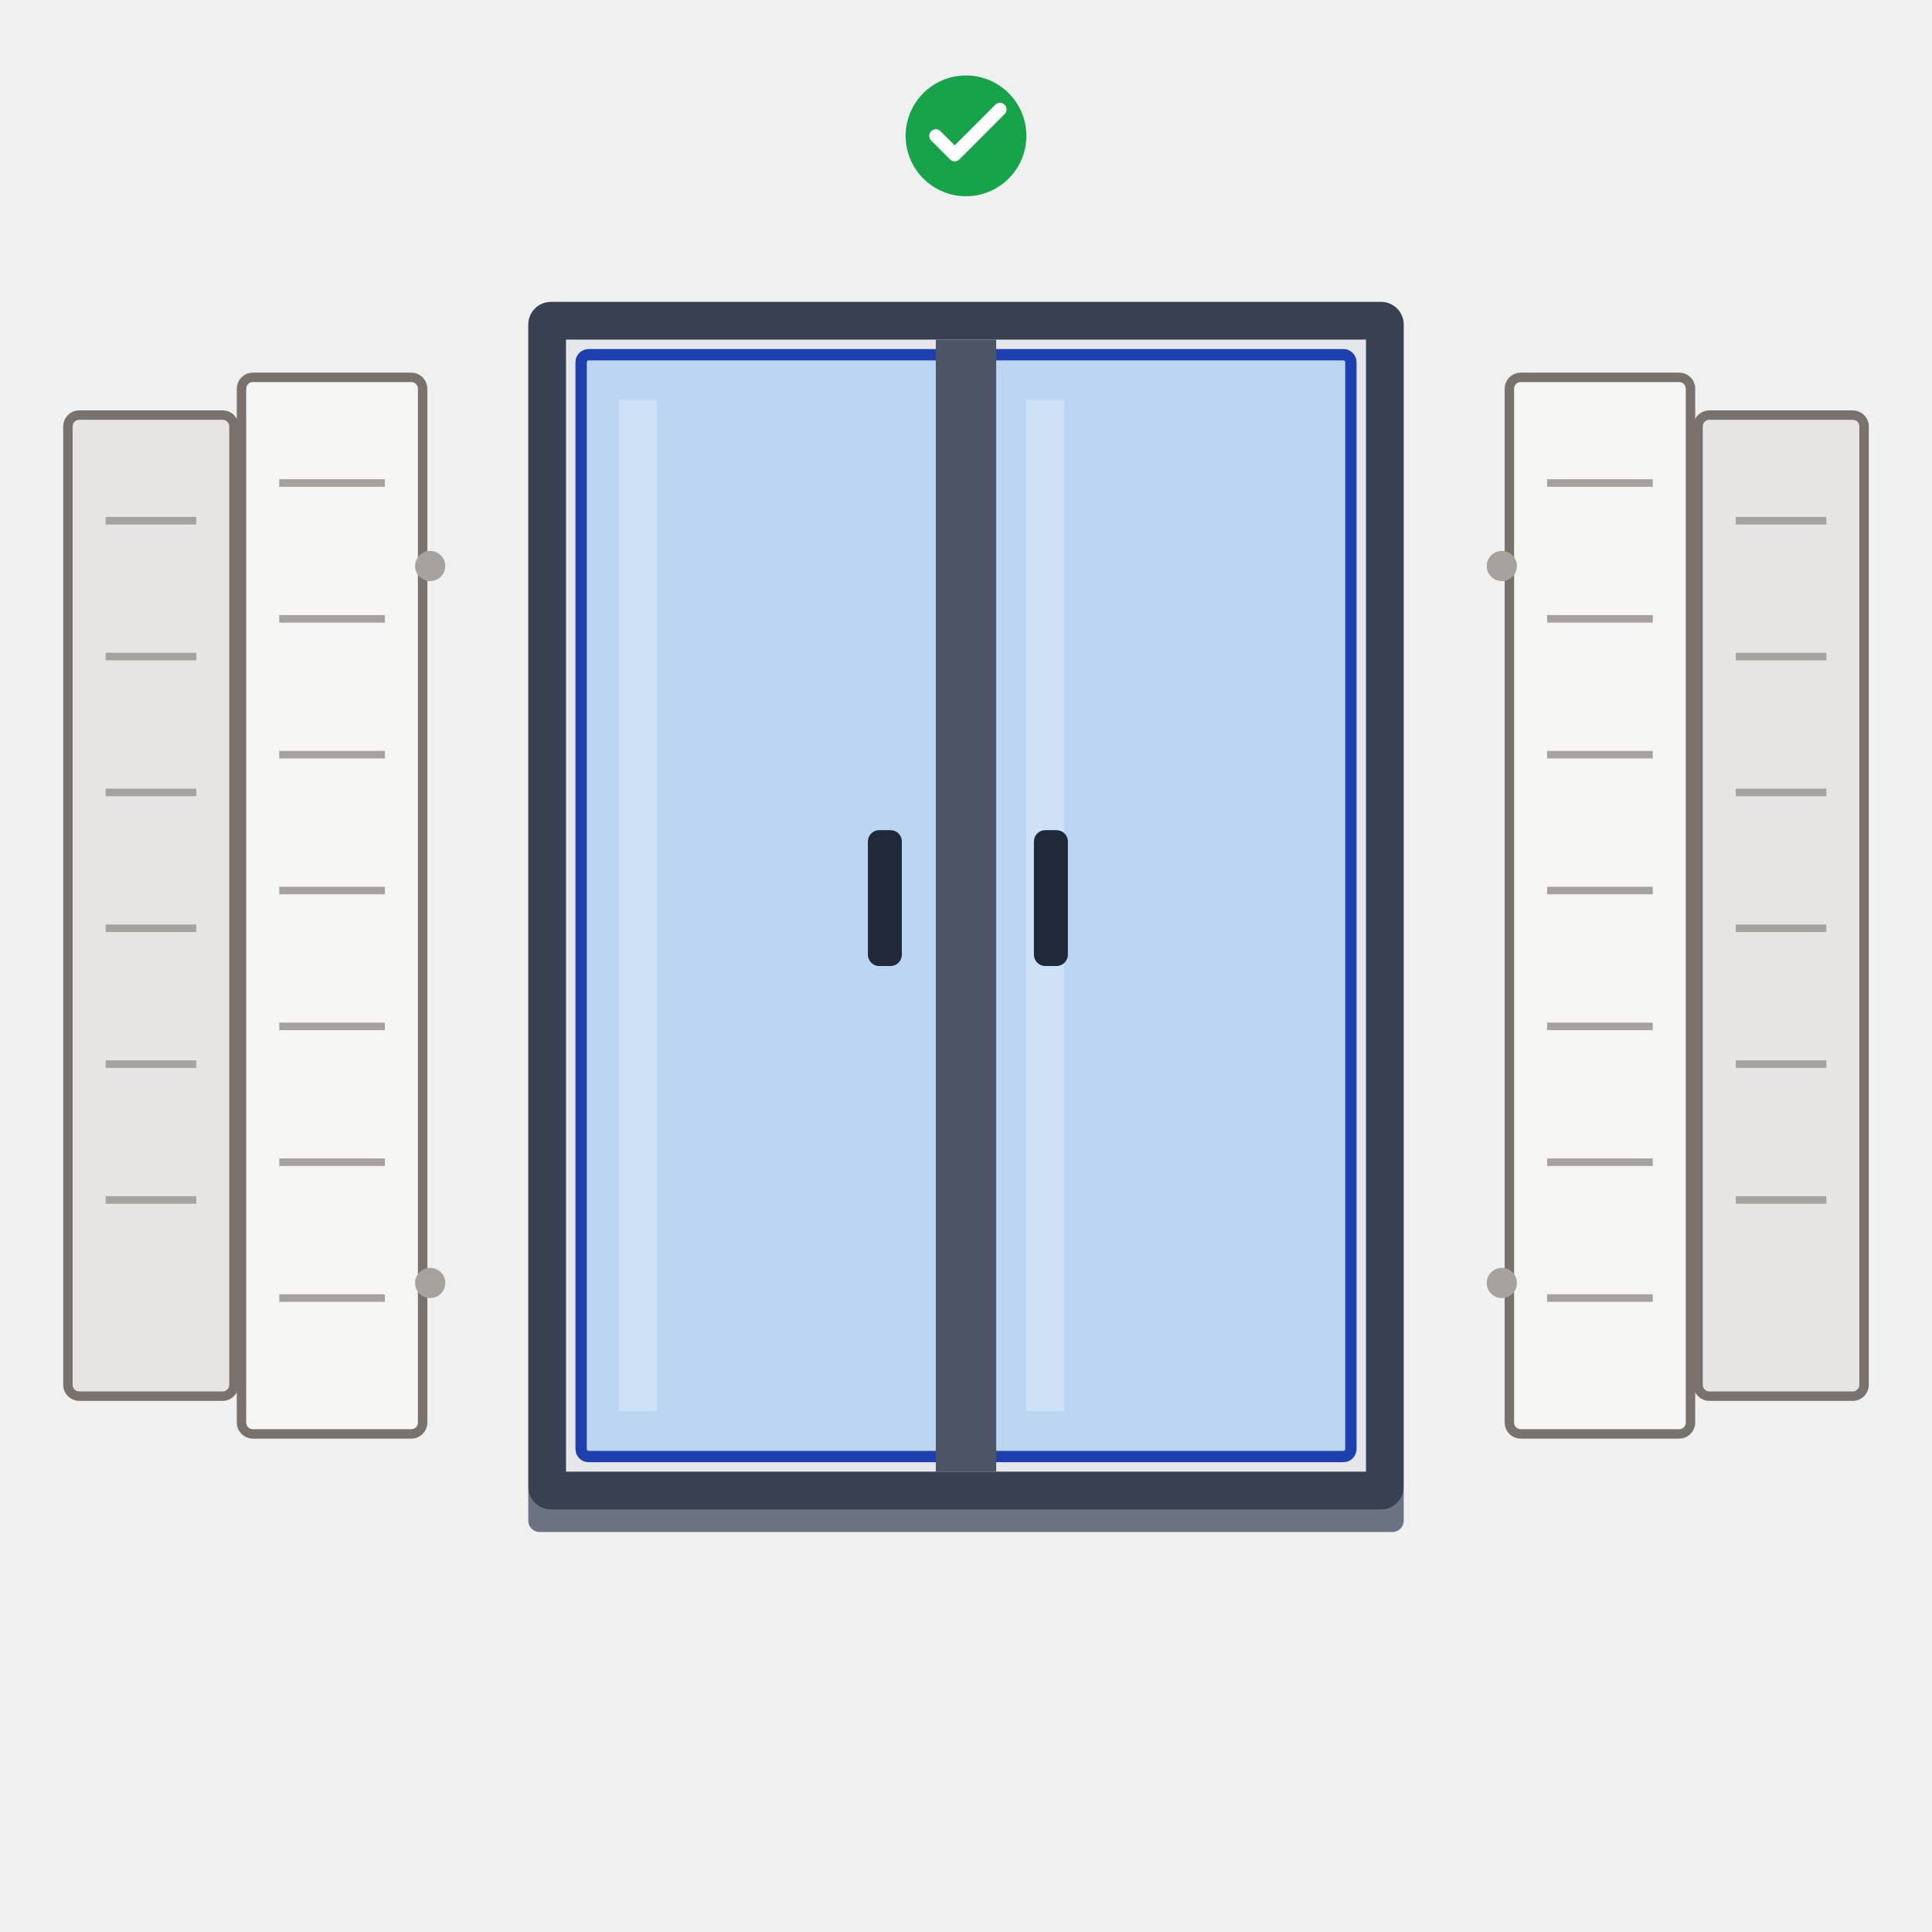
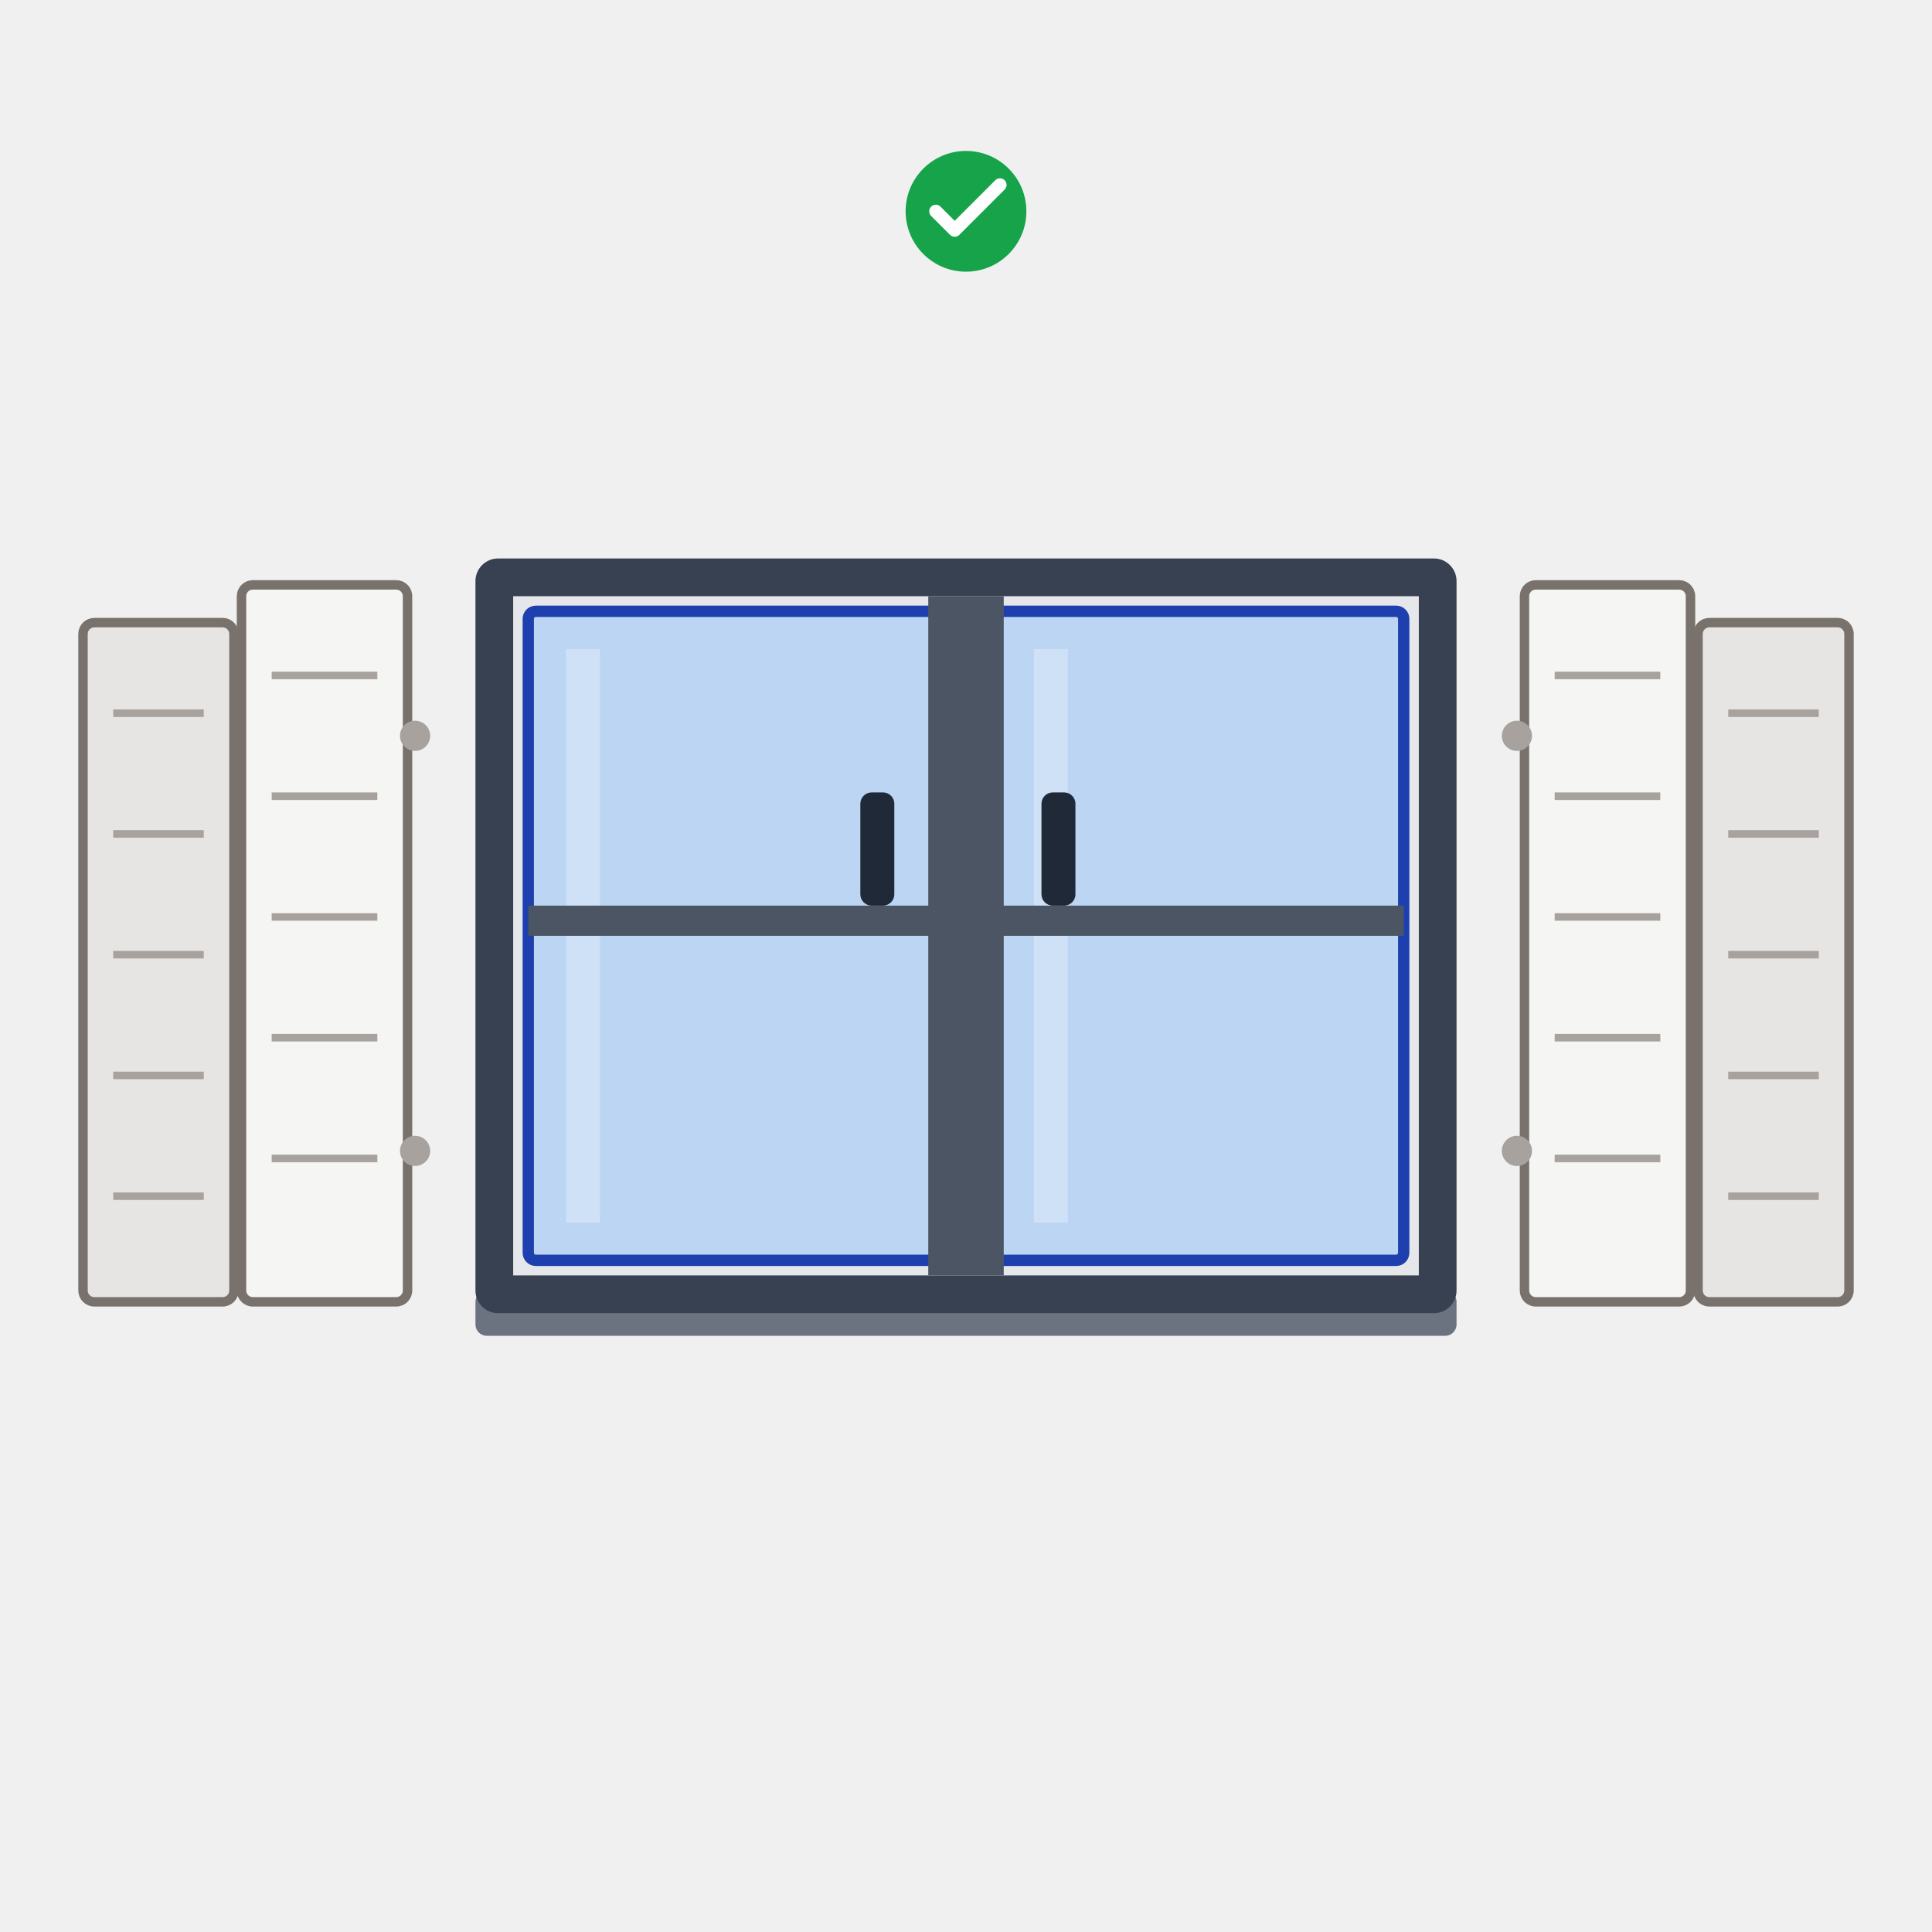
<svg xmlns="http://www.w3.org/2000/svg" viewBox="0 0 512 512" width="512" height="512">
-   <rect x="140" y="392" width="232" height="14" rx="3" fill="#6b7280" />
-   <rect x="140" y="80" width="232" height="320" rx="6" fill="#374151" />
-   <rect x="150" y="90" width="212" height="300" fill="#e5e7eb" />
-   <rect x="154" y="94" width="96" height="292" rx="2" fill="#93c5fd" fill-opacity="0.5" stroke="#1e40af" stroke-width="3" />
-   <path d="M164 106v268h10V106z" fill="#fff" fill-opacity="0.28" />
-   <rect x="262" y="94" width="96" height="292" rx="2" fill="#93c5fd" fill-opacity="0.5" stroke="#1e40af" stroke-width="3" />
-   <path d="M272 106v268h10V106z" fill="#fff" fill-opacity="0.28" />
-   <rect x="248" y="90" width="16" height="300" fill="#4b5563" />
-   <rect x="230" y="220" width="9" height="36" rx="3" fill="#1f2937" />
-   <rect x="274" y="220" width="9" height="36" rx="3" fill="#1f2937" />
-   <rect x="18" y="110" width="44" height="260" rx="3" fill="#e7e5e4" stroke="#78716c" stroke-width="2.5" />
-   <line x1="28" y1="138" x2="52" y2="138" stroke="#a8a29e" stroke-width="2" />
-   <line x1="28" y1="174" x2="52" y2="174" stroke="#a8a29e" stroke-width="2" />
-   <line x1="28" y1="210" x2="52" y2="210" stroke="#a8a29e" stroke-width="2" />
-   <line x1="28" y1="246" x2="52" y2="246" stroke="#a8a29e" stroke-width="2" />
-   <line x1="28" y1="282" x2="52" y2="282" stroke="#a8a29e" stroke-width="2" />
-   <line x1="28" y1="318" x2="52" y2="318" stroke="#a8a29e" stroke-width="2" />
-   <rect x="64" y="100" width="48" height="280" rx="3" fill="#f5f5f4" stroke="#78716c" stroke-width="2.5" />
-   <line x1="74" y1="128" x2="102" y2="128" stroke="#a8a29e" stroke-width="2" />
-   <line x1="74" y1="164" x2="102" y2="164" stroke="#a8a29e" stroke-width="2" />
-   <line x1="74" y1="200" x2="102" y2="200" stroke="#a8a29e" stroke-width="2" />
-   <line x1="74" y1="236" x2="102" y2="236" stroke="#a8a29e" stroke-width="2" />
-   <line x1="74" y1="272" x2="102" y2="272" stroke="#a8a29e" stroke-width="2" />
-   <line x1="74" y1="308" x2="102" y2="308" stroke="#a8a29e" stroke-width="2" />
-   <line x1="74" y1="344" x2="102" y2="344" stroke="#a8a29e" stroke-width="2" />
-   <rect x="400" y="100" width="48" height="280" rx="3" fill="#f5f5f4" stroke="#78716c" stroke-width="2.5" />
-   <line x1="410" y1="128" x2="438" y2="128" stroke="#a8a29e" stroke-width="2" />
-   <line x1="410" y1="164" x2="438" y2="164" stroke="#a8a29e" stroke-width="2" />
-   <line x1="410" y1="200" x2="438" y2="200" stroke="#a8a29e" stroke-width="2" />
-   <line x1="410" y1="236" x2="438" y2="236" stroke="#a8a29e" stroke-width="2" />
-   <line x1="410" y1="272" x2="438" y2="272" stroke="#a8a29e" stroke-width="2" />
-   <line x1="410" y1="308" x2="438" y2="308" stroke="#a8a29e" stroke-width="2" />
-   <line x1="410" y1="344" x2="438" y2="344" stroke="#a8a29e" stroke-width="2" />
-   <rect x="450" y="110" width="44" height="260" rx="3" fill="#e7e5e4" stroke="#78716c" stroke-width="2.5" />
-   <line x1="460" y1="138" x2="484" y2="138" stroke="#a8a29e" stroke-width="2" />
-   <line x1="460" y1="174" x2="484" y2="174" stroke="#a8a29e" stroke-width="2" />
-   <line x1="460" y1="210" x2="484" y2="210" stroke="#a8a29e" stroke-width="2" />
-   <line x1="460" y1="246" x2="484" y2="246" stroke="#a8a29e" stroke-width="2" />
-   <line x1="460" y1="282" x2="484" y2="282" stroke="#a8a29e" stroke-width="2" />
-   <line x1="460" y1="318" x2="484" y2="318" stroke="#a8a29e" stroke-width="2" />
-   <circle cx="114" cy="150" r="4" fill="#a8a29e" />
-   <circle cx="114" cy="340" r="4" fill="#a8a29e" />
-   <circle cx="398" cy="150" r="4" fill="#a8a29e" />
-   <circle cx="398" cy="340" r="4" fill="#a8a29e" />
-   <circle cx="256" cy="36" r="16" fill="#16a34a" />
-   <path d="M248 36l5 5 12-12" fill="none" stroke="#fff" stroke-width="3.5" stroke-linecap="round" stroke-linejoin="round" />
+   <rect x="126" y="342" width="260" height="12" rx="3" fill="#6b7280" />
+   <rect x="126" y="148" width="260" height="200" rx="6" fill="#374151" />
+   <rect x="136" y="158" width="240" height="180" fill="#e5e7eb" />
+   <rect x="140" y="162" width="108" height="172" rx="2" fill="#93c5fd" fill-opacity="0.5" stroke="#1e40af" stroke-width="3" />
+   <path d="M150 172v152h9V172z" fill="#fff" fill-opacity="0.28" />
+   <rect x="264" y="162" width="108" height="172" rx="2" fill="#93c5fd" fill-opacity="0.5" stroke="#1e40af" stroke-width="3" />
+   <path d="M274 172v152h9V172z" fill="#fff" fill-opacity="0.28" />
+   <rect x="246" y="158" width="20" height="180" fill="#4b5563" />
+   <rect x="140" y="240" width="232" height="8" fill="#4b5563" />
+   <rect x="228" y="210" width="9" height="30" rx="3" fill="#1f2937" />
+   <rect x="276" y="210" width="9" height="30" rx="3" fill="#1f2937" />
+   <rect x="22" y="165" width="40" height="180" rx="3" fill="#e7e5e4" stroke="#78716c" stroke-width="2.5" />
+   <line x1="30" y1="189" x2="54" y2="189" stroke="#a8a29e" stroke-width="2" />
+   <line x1="30" y1="221" x2="54" y2="221" stroke="#a8a29e" stroke-width="2" />
+   <line x1="30" y1="253" x2="54" y2="253" stroke="#a8a29e" stroke-width="2" />
+   <line x1="30" y1="285" x2="54" y2="285" stroke="#a8a29e" stroke-width="2" />
+   <line x1="30" y1="317" x2="54" y2="317" stroke="#a8a29e" stroke-width="2" />
+   <rect x="64" y="155" width="44" height="190" rx="3" fill="#f5f5f4" stroke="#78716c" stroke-width="2.5" />
+   <line x1="72" y1="179" x2="100" y2="179" stroke="#a8a29e" stroke-width="2" />
+   <line x1="72" y1="211" x2="100" y2="211" stroke="#a8a29e" stroke-width="2" />
+   <line x1="72" y1="243" x2="100" y2="243" stroke="#a8a29e" stroke-width="2" />
+   <line x1="72" y1="275" x2="100" y2="275" stroke="#a8a29e" stroke-width="2" />
+   <line x1="72" y1="307" x2="100" y2="307" stroke="#a8a29e" stroke-width="2" />
+   <rect x="404" y="155" width="44" height="190" rx="3" fill="#f5f5f4" stroke="#78716c" stroke-width="2.5" />
+   <line x1="412" y1="179" x2="440" y2="179" stroke="#a8a29e" stroke-width="2" />
+   <line x1="412" y1="211" x2="440" y2="211" stroke="#a8a29e" stroke-width="2" />
+   <line x1="412" y1="243" x2="440" y2="243" stroke="#a8a29e" stroke-width="2" />
+   <line x1="412" y1="275" x2="440" y2="275" stroke="#a8a29e" stroke-width="2" />
+   <line x1="412" y1="307" x2="440" y2="307" stroke="#a8a29e" stroke-width="2" />
+   <rect x="450" y="165" width="40" height="180" rx="3" fill="#e7e5e4" stroke="#78716c" stroke-width="2.5" />
+   <line x1="458" y1="189" x2="482" y2="189" stroke="#a8a29e" stroke-width="2" />
+   <line x1="458" y1="221" x2="482" y2="221" stroke="#a8a29e" stroke-width="2" />
+   <line x1="458" y1="253" x2="482" y2="253" stroke="#a8a29e" stroke-width="2" />
+   <line x1="458" y1="285" x2="482" y2="285" stroke="#a8a29e" stroke-width="2" />
+   <line x1="458" y1="317" x2="482" y2="317" stroke="#a8a29e" stroke-width="2" />
+   <circle cx="110" cy="195" r="4" fill="#a8a29e" />
+   <circle cx="110" cy="305" r="4" fill="#a8a29e" />
+   <circle cx="402" cy="195" r="4" fill="#a8a29e" />
+   <circle cx="402" cy="305" r="4" fill="#a8a29e" />
+   <circle cx="256" cy="56" r="16" fill="#16a34a" />
+   <path d="M248 56l5 5 12-12" fill="none" stroke="#fff" stroke-width="3.5" stroke-linecap="round" stroke-linejoin="round" />
</svg>
